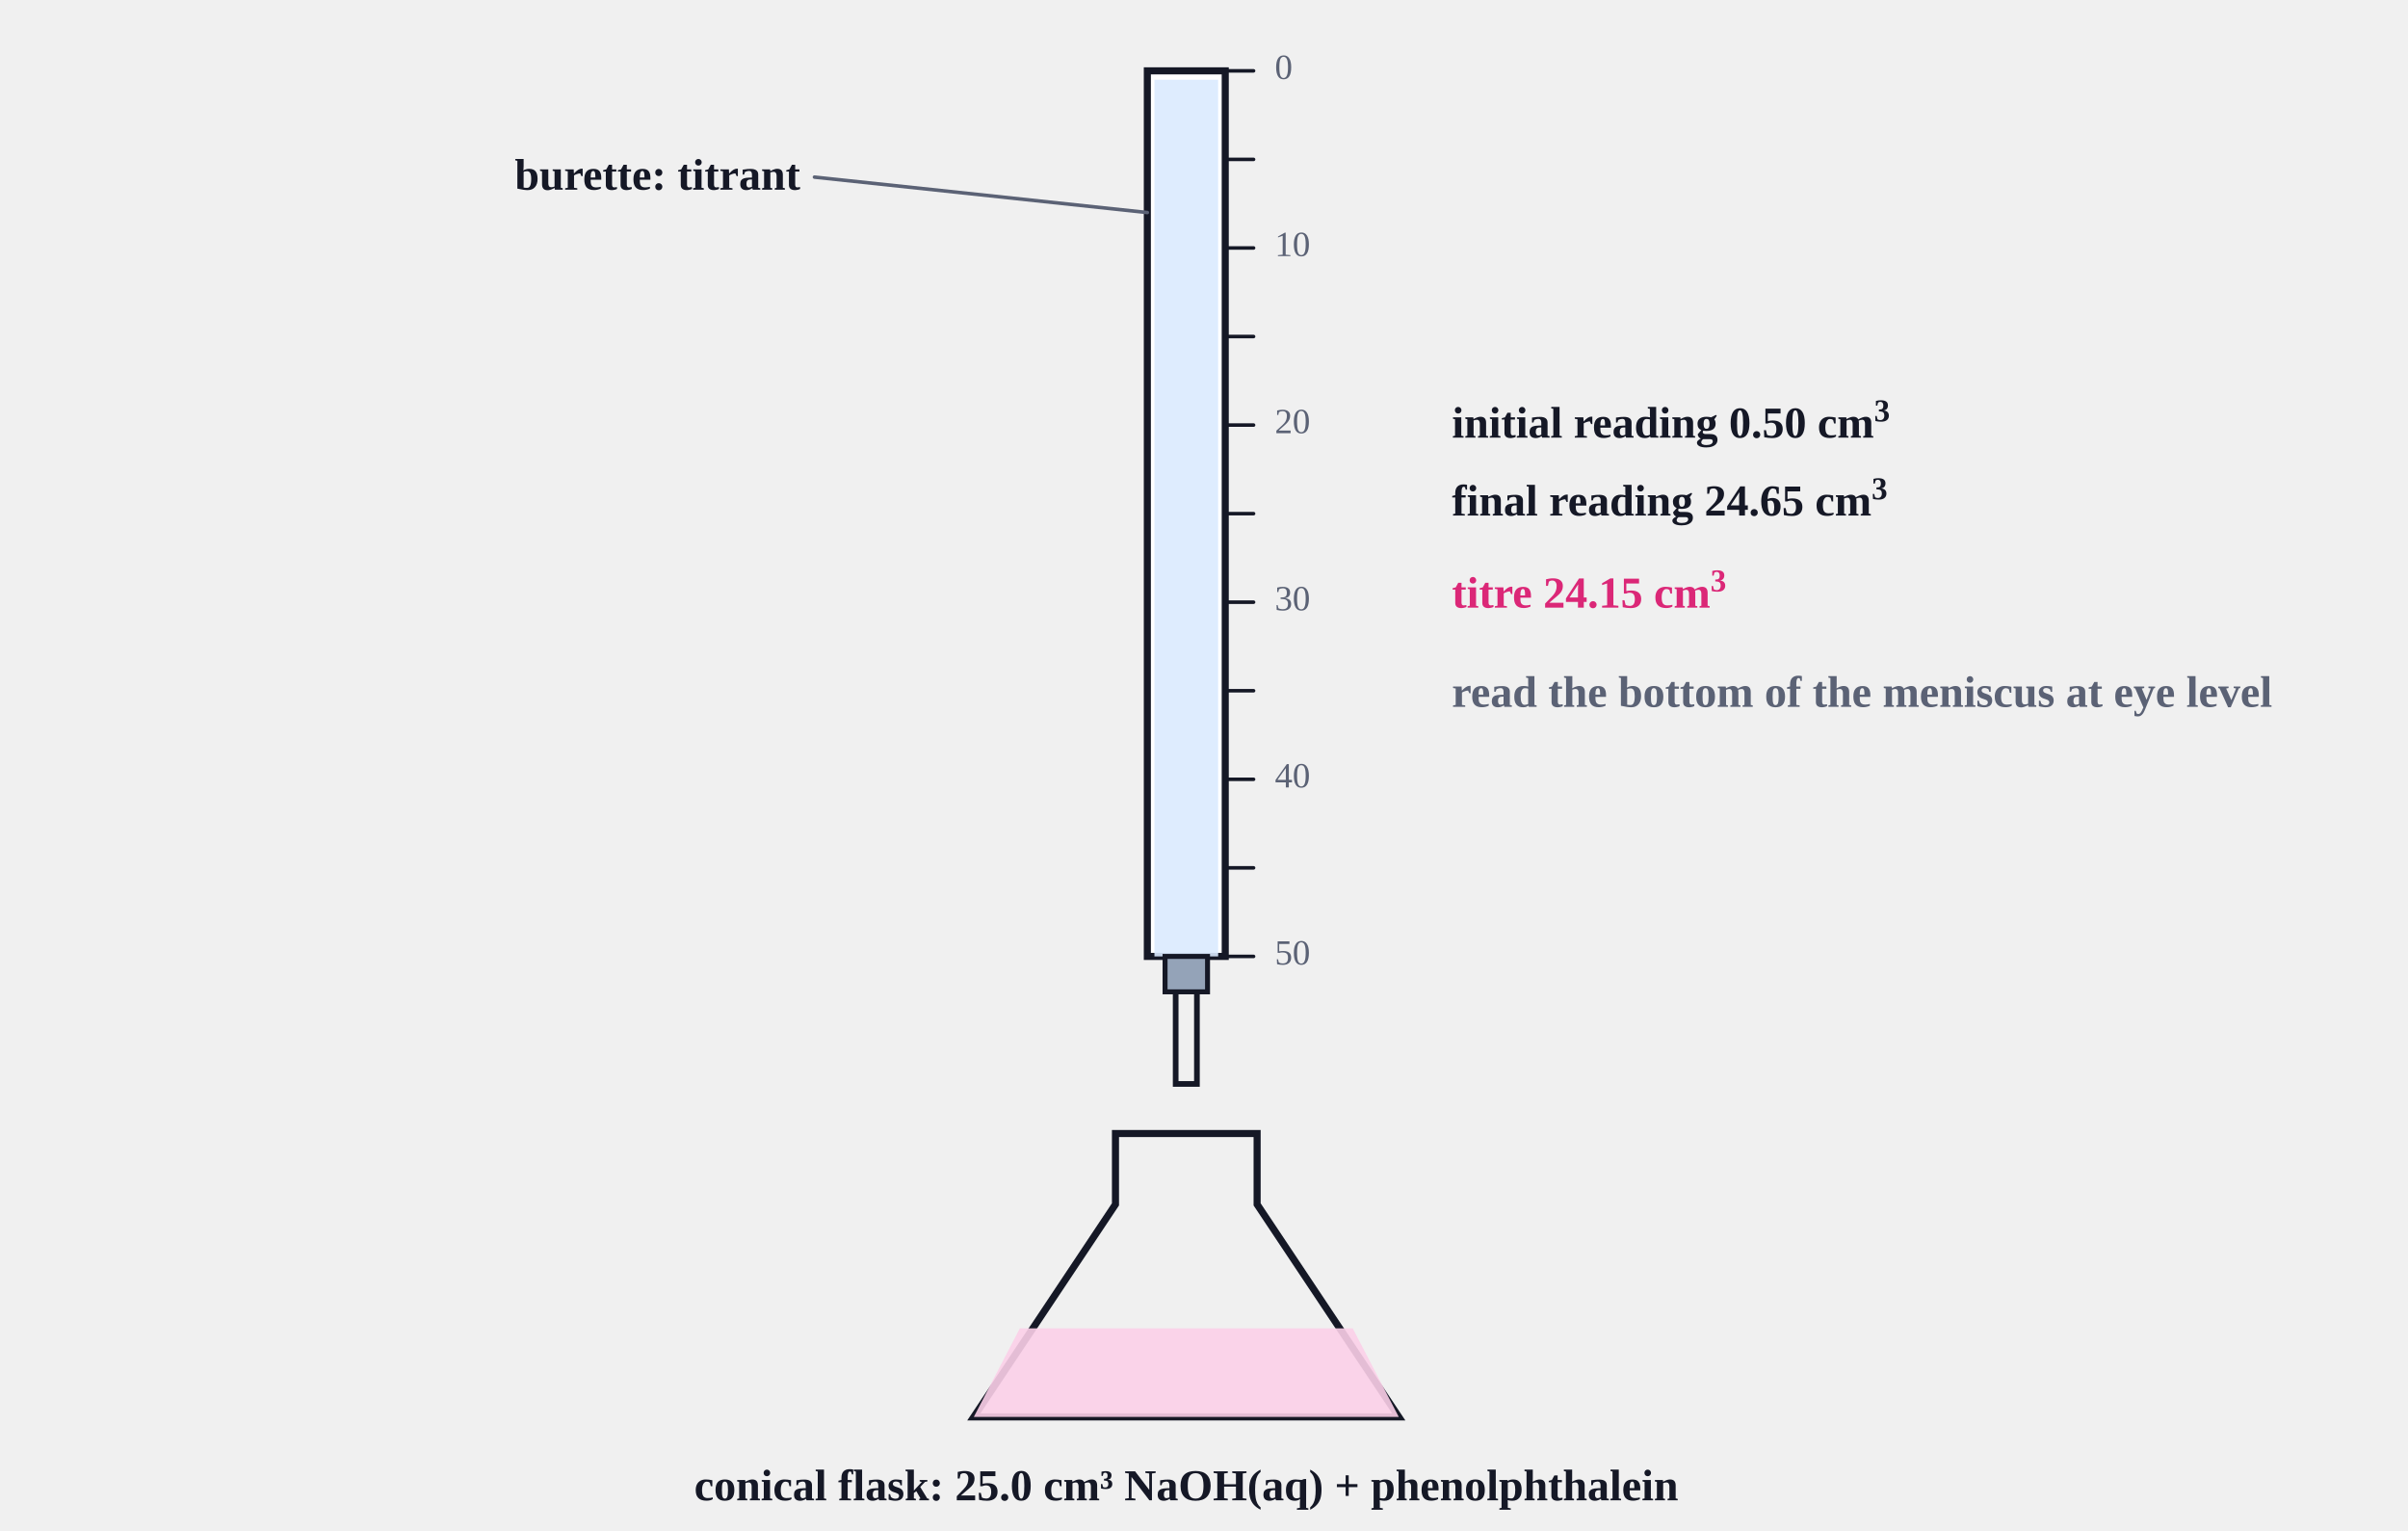
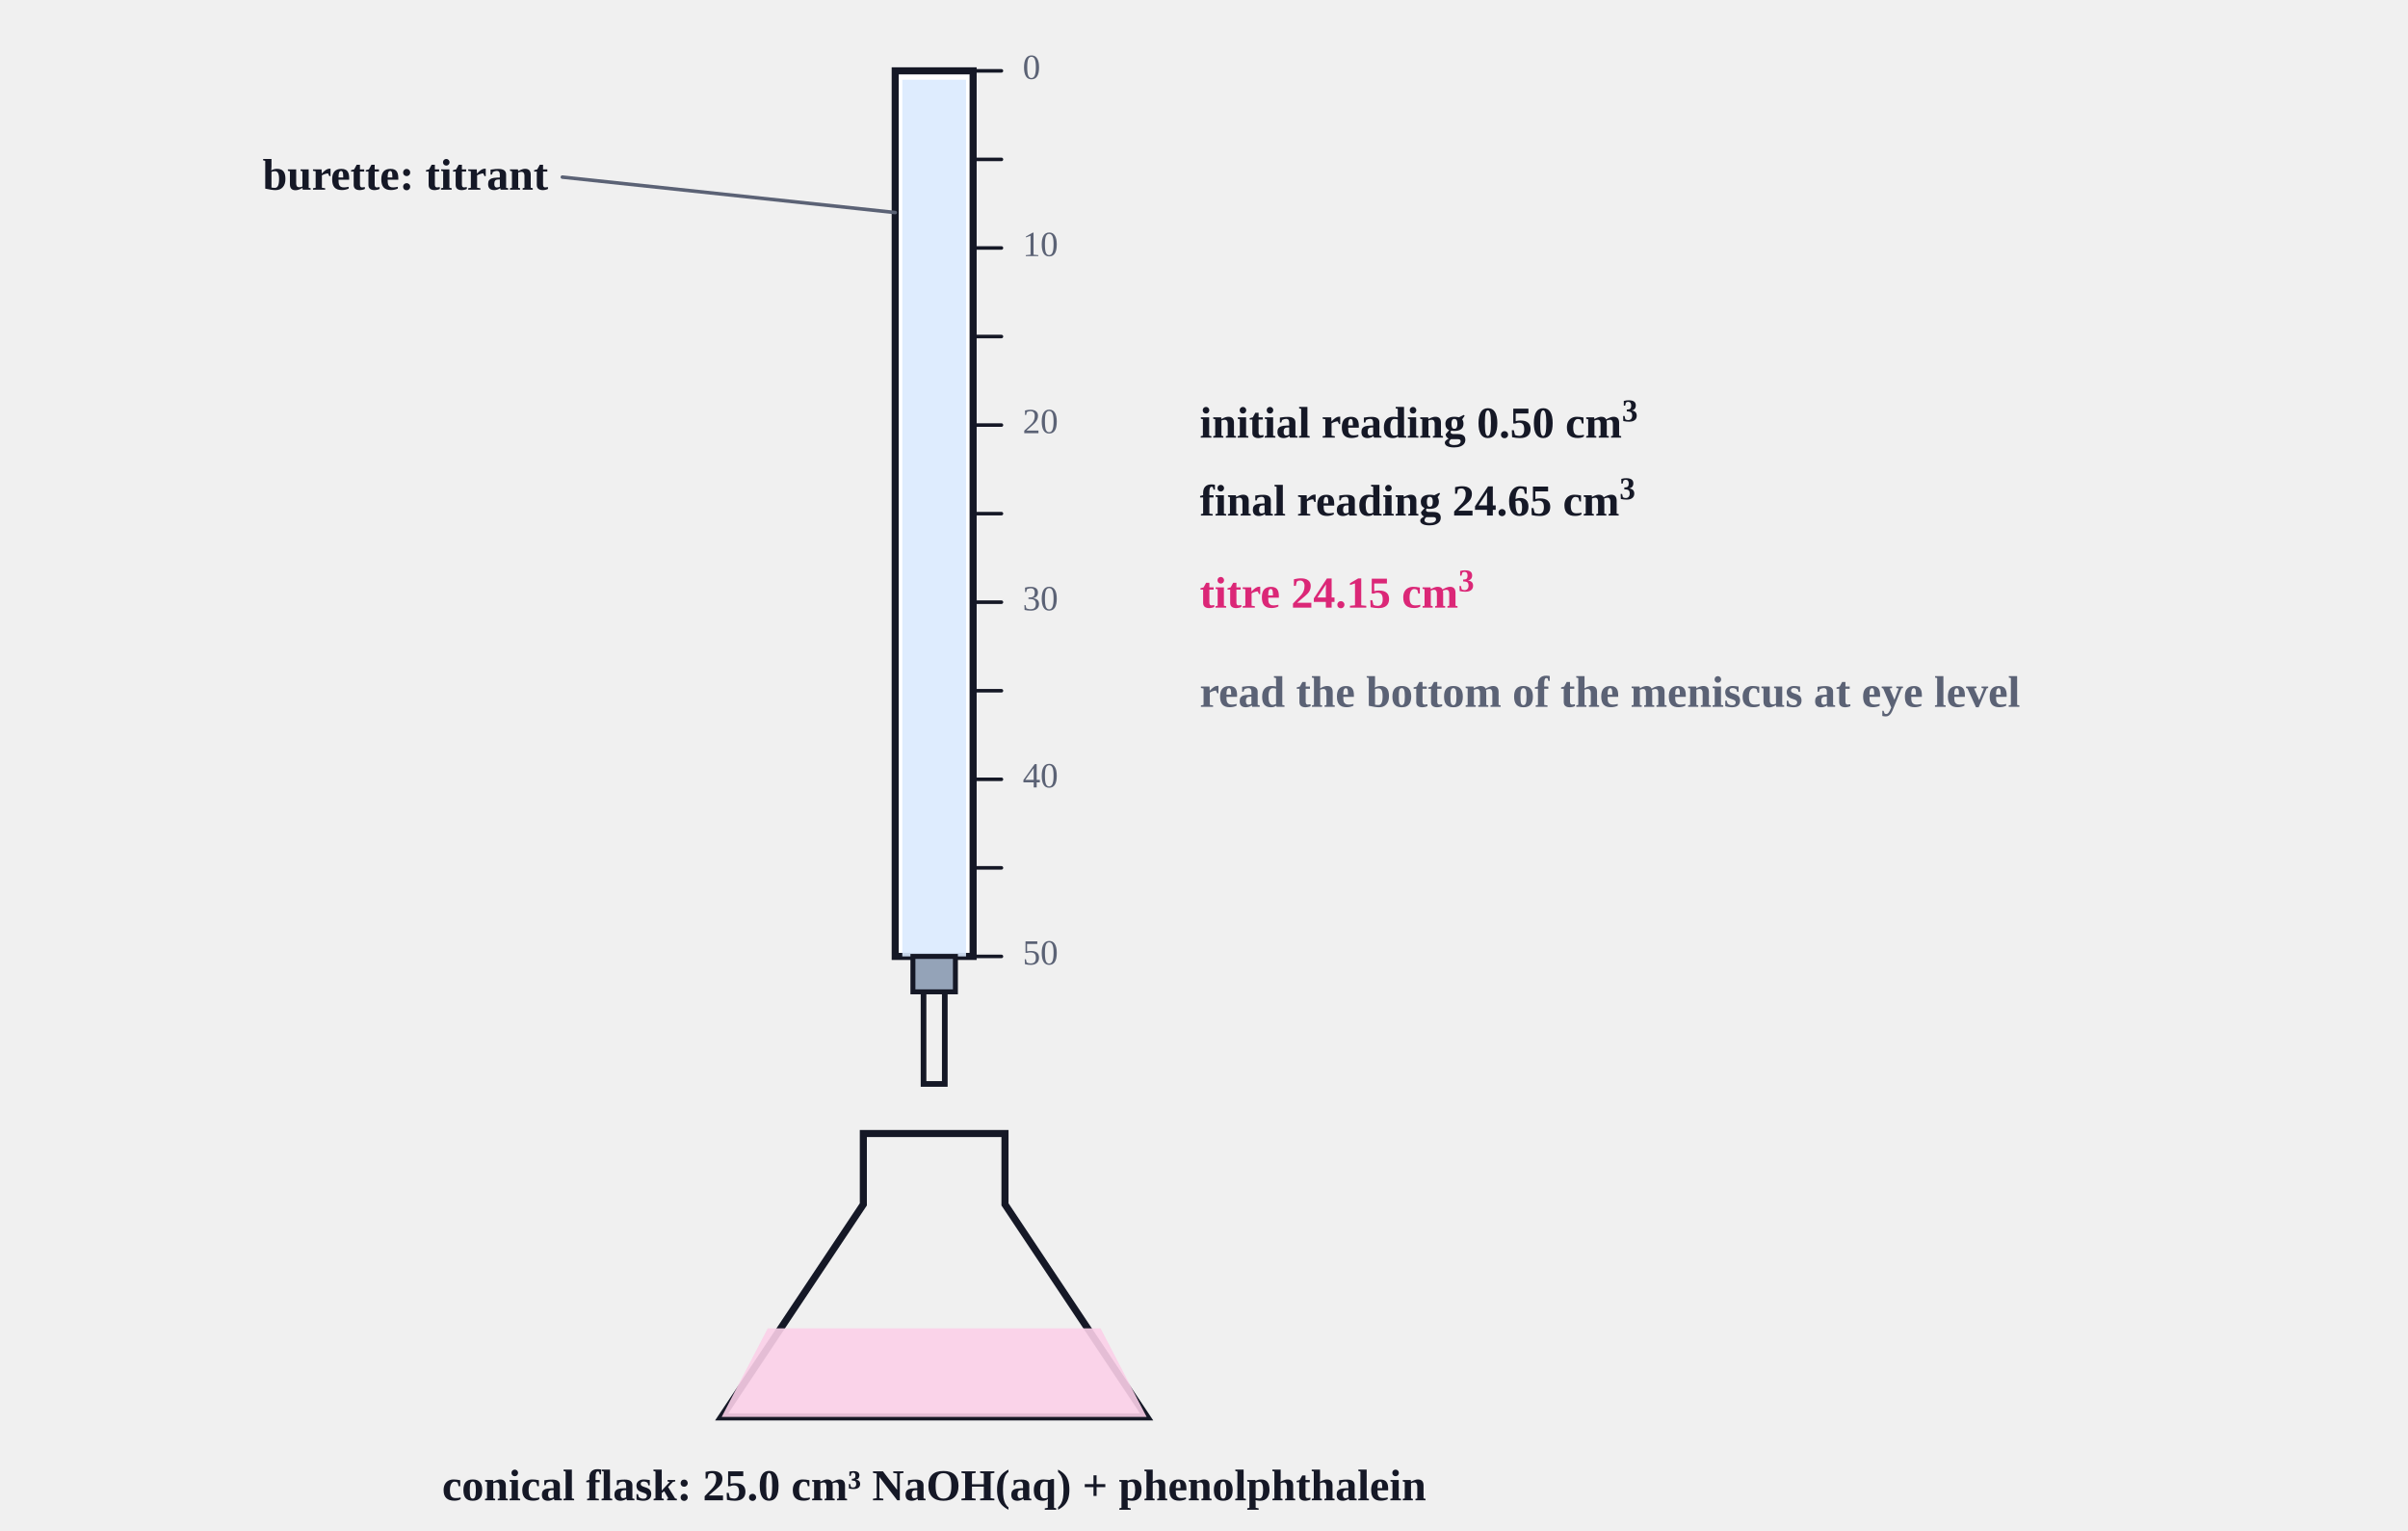
<svg xmlns="http://www.w3.org/2000/svg" viewBox="0 0 680.0 432.0" width="680.0" height="432.0" role="img" aria-label="A burette clamped above a conical flask containing the analyte and indicator; burette readings and the titre beside it." style="color:var(--vx-ink, #151826);font-family:inherit;max-width:100%;height:auto">
-   <g transform="translate(110.0 0) scale(1.0)">
+   <g transform="translate(38.8 0) scale(1.000)">
    <rect x="214" y="20" width="22" height="250" fill="#fff" stroke="var(--vx-ink, #151826)" stroke-width="2" />
    <rect x="216" y="22.5" width="18" height="247.5" fill="#dbeafe" fill-opacity=".9" />
    <path d="M236.0 20.0 L244.0 20.0" stroke="var(--vx-ink, #151826)" stroke-width="1" stroke-linecap="round" fill="none" />
    <text x="250.0" y="20.0" font-size="10" font-weight="500" text-anchor="start" dominant-baseline="middle" fill="var(--vx-soft, #5b6275)">0</text>
    <path d="M236.0 45.0 L244.0 45.0" stroke="var(--vx-ink, #151826)" stroke-width="1" stroke-linecap="round" fill="none" />
    <path d="M236.0 70.0 L244.0 70.0" stroke="var(--vx-ink, #151826)" stroke-width="1" stroke-linecap="round" fill="none" />
    <text x="250.0" y="70.0" font-size="10" font-weight="500" text-anchor="start" dominant-baseline="middle" fill="var(--vx-soft, #5b6275)">10</text>
    <path d="M236.0 95.0 L244.0 95.0" stroke="var(--vx-ink, #151826)" stroke-width="1" stroke-linecap="round" fill="none" />
    <path d="M236.0 120.0 L244.0 120.0" stroke="var(--vx-ink, #151826)" stroke-width="1" stroke-linecap="round" fill="none" />
    <text x="250.0" y="120.0" font-size="10" font-weight="500" text-anchor="start" dominant-baseline="middle" fill="var(--vx-soft, #5b6275)">20</text>
    <path d="M236.0 145.0 L244.0 145.0" stroke="var(--vx-ink, #151826)" stroke-width="1" stroke-linecap="round" fill="none" />
    <path d="M236.0 170.0 L244.0 170.0" stroke="var(--vx-ink, #151826)" stroke-width="1" stroke-linecap="round" fill="none" />
    <text x="250.0" y="170.0" font-size="10" font-weight="500" text-anchor="start" dominant-baseline="middle" fill="var(--vx-soft, #5b6275)">30</text>
    <path d="M236.0 195.0 L244.0 195.0" stroke="var(--vx-ink, #151826)" stroke-width="1" stroke-linecap="round" fill="none" />
    <path d="M236.0 220.0 L244.0 220.0" stroke="var(--vx-ink, #151826)" stroke-width="1" stroke-linecap="round" fill="none" />
    <text x="250.0" y="220.0" font-size="10" font-weight="500" text-anchor="start" dominant-baseline="middle" fill="var(--vx-soft, #5b6275)">40</text>
    <path d="M236.0 245.0 L244.0 245.0" stroke="var(--vx-ink, #151826)" stroke-width="1" stroke-linecap="round" fill="none" />
    <path d="M236.0 270.0 L244.0 270.0" stroke="var(--vx-ink, #151826)" stroke-width="1" stroke-linecap="round" fill="none" />
    <text x="250.0" y="270.0" font-size="10" font-weight="500" text-anchor="start" dominant-baseline="middle" fill="var(--vx-soft, #5b6275)">50</text>
    <path d="M219 270 h12 v10 h-12 Z" fill="#94a3b8" stroke="var(--vx-ink, #151826)" stroke-width="1.4" />
    <path d="M222 280 v26 h6 v-26" fill="none" stroke="var(--vx-ink, #151826)" stroke-width="1.6" />
    <path d="M205 320 h40 v20 l40 60 h-120 l40 -60 Z" fill="none" stroke="var(--vx-ink, #151826)" stroke-width="2" />
    <path d="M178 375 l-13 25 h120 l-13 -25 Z" fill="#fbcfe8" fill-opacity=".9" />
    <path d="M214.0 60.0 L120.0 50.0" stroke="var(--vx-soft, #5b6275)" stroke-width="1" stroke-linecap="round" fill="none" />
    <text x="116.0" y="50.0" font-size="12.5" font-weight="600" text-anchor="end" dominant-baseline="middle" fill="var(--vx-ink, #151826)">burette: titrant</text>
    <text x="225.0" y="420.0" font-size="12.5" font-weight="600" text-anchor="middle" dominant-baseline="middle" fill="var(--vx-ink, #151826)">conical flask: 25.0 cm³ NaOH(aq) + phenolphthalein</text>
    <text x="300.0" y="120.0" font-size="12.5" font-weight="600" text-anchor="start" dominant-baseline="middle" fill="var(--vx-ink, #151826)">initial reading 0.50 cm<tspan baseline-shift="super" font-size="9.0">3</tspan>
    </text>
    <text x="300.0" y="142.0" font-size="12.5" font-weight="600" text-anchor="start" dominant-baseline="middle" fill="var(--vx-ink, #151826)">final reading 24.65 cm<tspan baseline-shift="super" font-size="9.0">3</tspan>
    </text>
    <text x="300.0" y="168.0" font-size="12.5" font-weight="600" text-anchor="start" dominant-baseline="middle" fill="var(--vx-a2, #db2777)">titre 24.15 cm<tspan baseline-shift="super" font-size="9.0">3</tspan>
    </text>
    <text x="300.0" y="196.0" font-size="12.5" font-weight="600" text-anchor="start" dominant-baseline="middle" fill="var(--vx-soft, #5b6275)">read the bottom of the meniscus at eye level</text>
    <rect x="0" y="0" width="0" height="0" />
  </g>
</svg>
